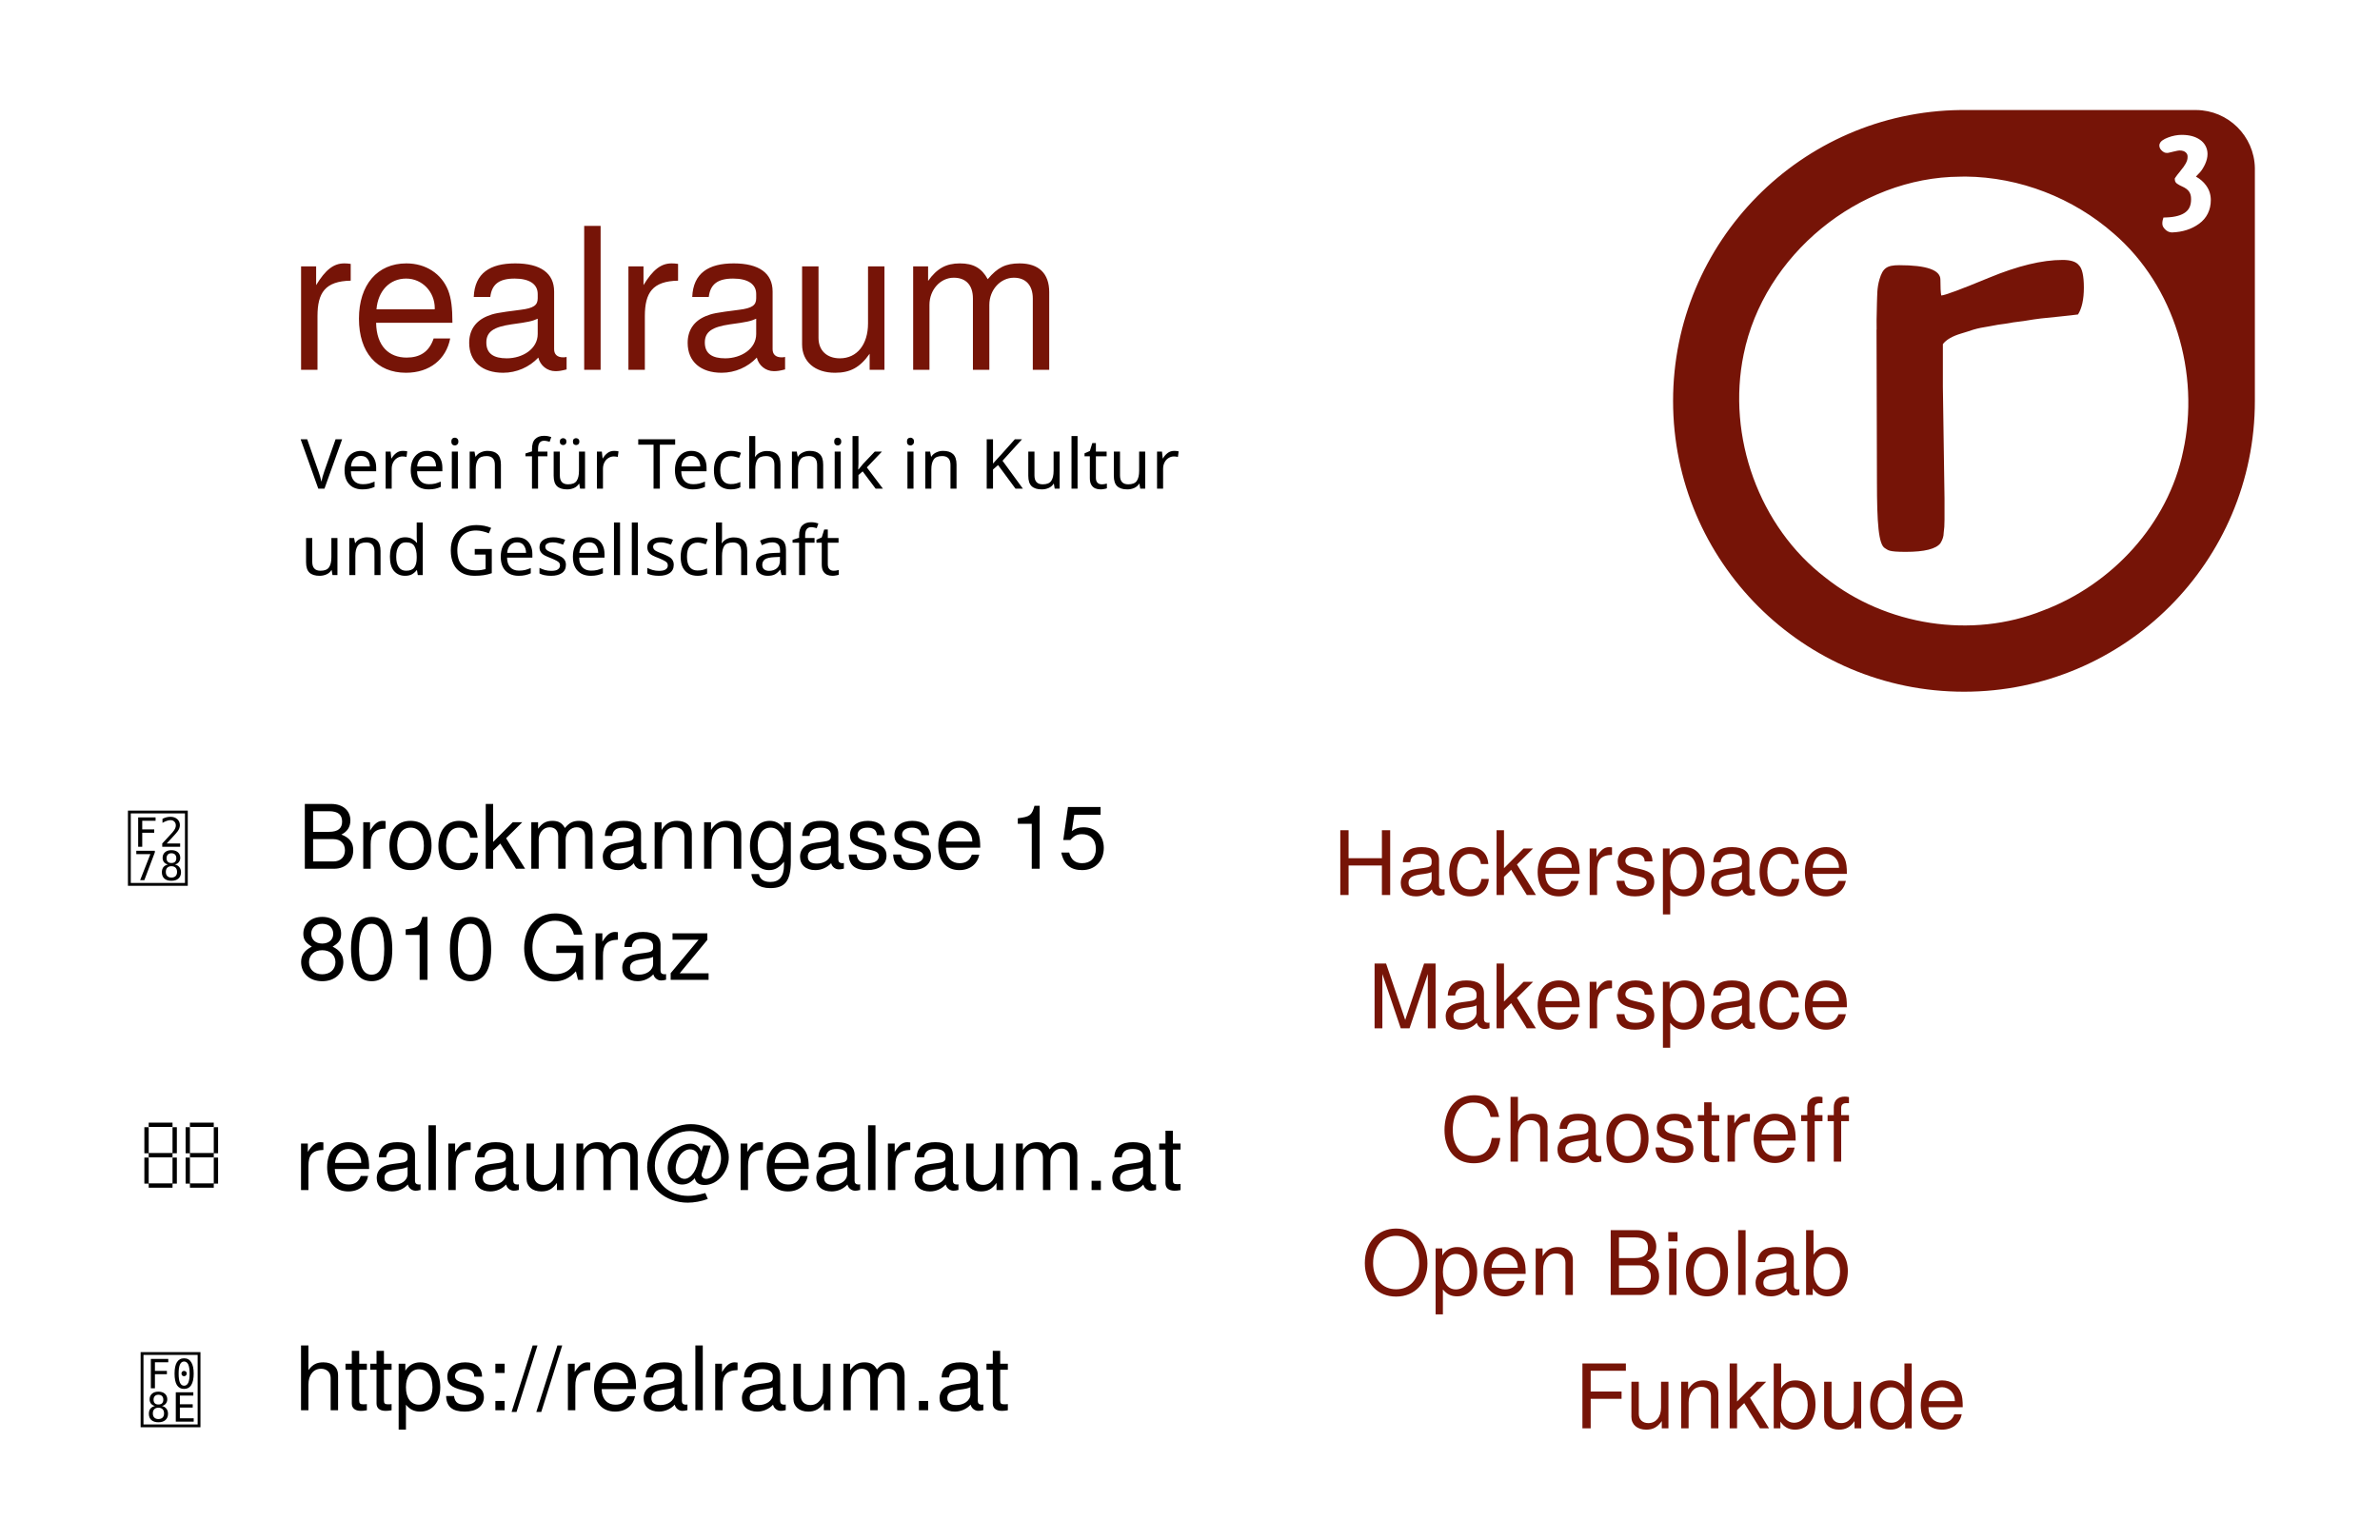
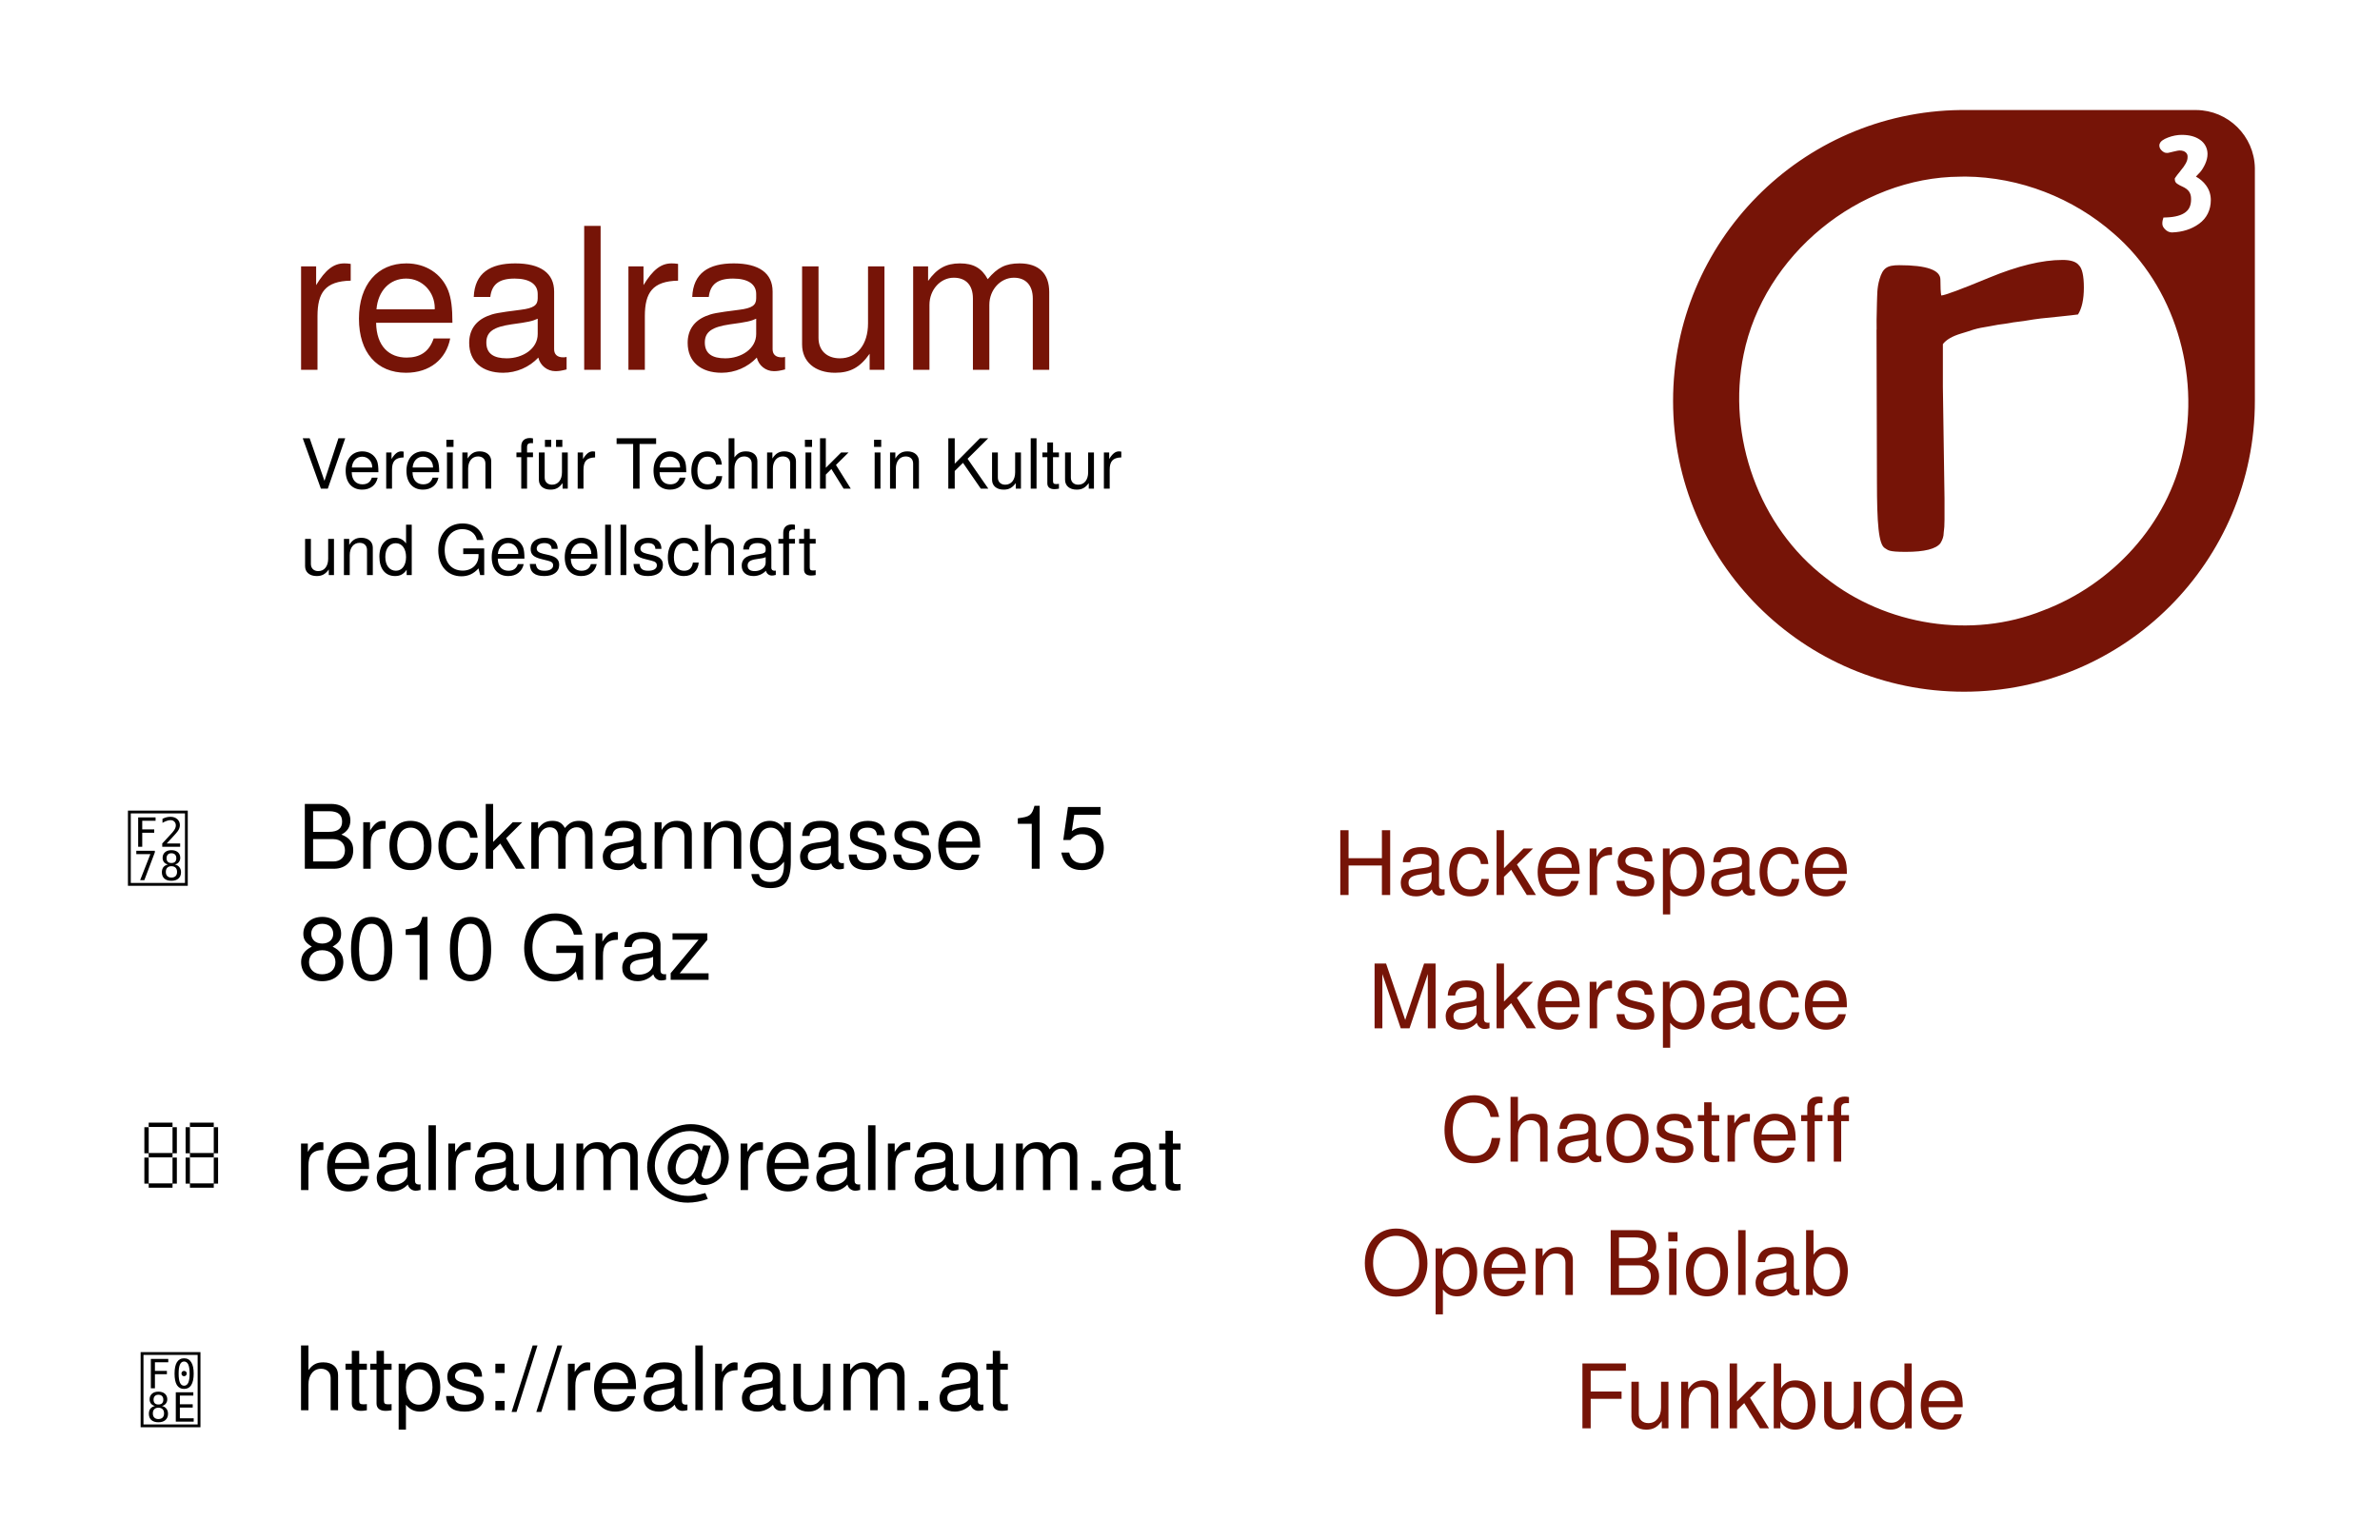
<svg xmlns="http://www.w3.org/2000/svg" width="85mm" height="55mm" viewBox="0 0 301.181 194.882" id="svg2" version="1.1">
  <defs id="defs4">
    </defs>
  <g id="layer1" transform="translate(0,-857.4803)">
    <path style="fill:#761407;fill-opacity:1;stroke:none" d="m 248.06,871.408 c -20.102,0.255 -36.337,16.657 -36.337,36.819 0,20.321 16.497,36.806 36.818,36.806 20.321,0 36.805,-16.485 36.805,-36.806 0,-0.159 0.003,-0.323 0,-0.481 l 0,-29.008 c -0.081,-4.041 -3.368,-7.299 -7.421,-7.33 l -29.384,0 -0.169,0 c -0.102,0 -0.21,-10e-4 -0.312,0 z m 28.059,3.145 c 0.898,10e-6 1.672,0.193 2.274,0.611 0.61,0.411 0.962,1.072 0.962,1.806 0,0.435 -0.115,0.871 -0.312,1.3 -0.186,0.394 -0.392,0.732 -0.624,1.001 -0.17,0.188 -0.348,0.379 -0.533,0.559 0.518,0.291 0.955,0.657 1.287,1.118 l 0.013,0 c 0.002,0.003 -0.002,0.023 0,0.026 0.392,0.527 0.585,1.156 0.585,1.832 0,1.25 -0.519,2.302 -1.495,3.002 -0.939,0.682 -2.095,1.049 -3.418,1.092 0,0 -0.011,-4e-4 -0.013,0 -0.327,0 -0.649,-0.165 -0.871,-0.403 -0.176,-0.189 -0.338,-0.395 -0.338,-0.702 0,-0.141 0.006,-0.283 0.039,-0.416 l 0.104,-0.364 0.364,-0.013 c 1.142,-0.038 1.949,-0.287 2.43,-0.663 0.481,-0.376 0.702,-0.874 0.702,-1.664 0,-0.772 -0.306,-1.228 -1.144,-1.599 -0.217,-0.098 -0.387,-0.186 -0.533,-0.286 -0.146,-0.1 -0.341,-0.184 -0.377,-0.546 l -0.013,-0.169 0.091,-0.143 c 0.122,-0.19 0.316,-0.436 0.624,-0.806 l 0,-0.013 c 0.296,-0.343 0.528,-0.666 0.689,-0.962 l 0,-0.013 c 0.152,-0.264 0.221,-0.516 0.221,-0.806 -1e-5,-0.258 -0.064,-0.402 -0.234,-0.559 -0.146,-0.135 -0.379,-0.247 -0.806,-0.247 -0.075,10e-6 -0.352,0.046 -0.741,0.143 -0.205,0.051 -0.369,0.09 -0.494,0.117 -0.125,0.027 -0.156,0.052 -0.325,0.052 -0.309,5e-5 -0.424,-0.11 -0.585,-0.221 l -0.013,-0.013 -0.013,-0.013 c -0.184,-0.153 -0.364,-0.376 -0.364,-0.676 0,-0.334 0.214,-0.542 0.403,-0.676 0.189,-0.134 0.408,-0.246 0.689,-0.351 0.579,-0.223 1.169,-0.338 1.767,-0.338 z m -27.396,5.277 c 6.855,0.058 13.639,2.701 18.78,7.226 7.695,6.65 10.935,17.696 8.759,27.565 -1.901,9.19 -9.002,16.852 -17.714,20.131 -9.041,3.648 -19.907,1.903 -27.513,-4.133 -8.442,-6.451 -12.53,-17.904 -10.384,-28.28 2.55,-12.573 14.552,-22.437 27.409,-22.497 0.221,-0.004 0.442,-0.015 0.663,-0.013 z m 12.268,10.553 c -2.573,3e-5 -5.663,0.751 -9.279,2.248 -3.617,1.498 -5.639,2.248 -6.056,2.248 -0.07,-0.388 -0.104,-1.058 -0.104,-2.001 -2e-5,-1.22 -1.734,-1.832 -5.211,-1.832 -1.6,3e-5 -2.078,0.394 -2.495,1.78 -0.332,1.122 -0.279,1.979 -0.325,3.002 -0.07,2.478 -0.039,2.218 -0.039,3.327 0,0.017 -3e-5,0.01 0,0.026 -0.004,0.014 -0.008,0.021 -0.013,0.052 l 0.052,19.196 c 0.002,5.225 0.196,8.006 1.027,8.448 0.417,0.222 0.33,0.455 2.625,0.455 2.365,0 3.823,-0.371 4.38,-1.092 0.278,-0.444 0.416,-0.882 0.416,-1.326 0.07,-0.444 0.104,-0.998 0.104,-1.664 -2e-5,-0.721 -2e-5,-1.195 0,-1.417 l 0,-1.248 -0.208,-14.14 0,-5.406 c 0.417,-0.555 1.188,-1.006 2.3,-1.339 0.556,-0.166 1.073,-0.327 1.56,-0.494 0.556,-0.166 1.223,-0.305 1.988,-0.416 0.835,-0.166 1.523,-0.282 2.079,-0.338 0.556,-0.111 1.327,-0.227 2.3,-0.338 0.974,-0.166 1.696,-0.269 2.183,-0.325 0.556,-0.055 1.361,-0.136 2.404,-0.247 1.113,-0.111 1.87,-0.204 2.287,-0.26 0.487,-0.777 0.741,-1.907 0.741,-3.405 -4e-5,-1.498 -0.22,-2.445 -0.637,-2.833 -0.348,-0.444 -1.036,-0.663 -2.079,-0.663 z" id="path3021" />
    <text xml:space="preserve" style="font-style:normal;font-weight:normal;font-size:7.805px;line-height:125%;font-family:Sans;letter-spacing:0px;word-spacing:0px;fill:#000000;fill-opacity:1;stroke:none" x="45.194" y="939.079" id="text3529">
      <tspan id="tspan3531" x="45.194" y="939.079" style="font-style:normal;font-variant:normal;font-weight:normal;font-stretch:normal;font-family:'Trebuchet MS';-inkscape-font-specification:'Trebuchet MS'" />
    </text>
    <text xml:space="preserve" style="font-style:normal;font-weight:normal;font-size:11.636px;line-height:125%;font-family:Sans;letter-spacing:0px;word-spacing:0px;fill:#000000;fill-opacity:1;stroke:none" x="49.711" y="938.672" id="text3537">
      <tspan id="tspan3539" x="49.711" y="938.672" />
    </text>
    <text xml:space="preserve" style="font-style:normal;font-variant:normal;font-weight:normal;font-stretch:normal;font-size:17.765px;line-height:125%;font-family:Cagliostro;-inkscape-font-specification:Cagliostro;letter-spacing:0px;word-spacing:0px;fill:#000000;fill-opacity:1;stroke:none;stroke-width:1px;stroke-linecap:butt;stroke-linejoin:miter;stroke-opacity:1" x="37.685" y="954.341" id="text3373">
      <tspan id="tspan3375" x="37.685" y="954.341" style="font-style:normal;font-variant:normal;font-weight:normal;font-stretch:normal;font-size:7.217px;font-family:Cagliostro;-inkscape-font-specification:Cagliostro" />
      <tspan x="37.685" y="967.442" id="tspan3381" style="font-style:normal;font-variant:normal;font-weight:normal;font-stretch:normal;font-size:11.25px;font-family:'TeX Gyre Heros';-inkscape-font-specification:'TeX Gyre Heros';text-align:start;text-anchor:start">Brockmanngasse 15</tspan>
      <tspan x="37.685" y="981.505" id="tspan3389" style="font-style:normal;font-variant:normal;font-weight:normal;font-stretch:normal;font-size:11.25px;font-family:'TeX Gyre Heros';-inkscape-font-specification:'TeX Gyre Heros';text-align:start;text-anchor:start">8010 Graz</tspan>
    </text>
    <text xml:space="preserve" style="font-style:normal;font-weight:normal;font-size:36.506px;font-family:'Bitstream Vera Sans';fill:#000000;fill-opacity:1;stroke:none;stroke-width:8.086;stroke-miterlimit:4;stroke-dasharray:none" x="110.729" y="913.696" id="text2849">
      <tspan id="tspan2851" x="110.729" y="913.696" style="font-style:normal;font-variant:normal;font-weight:normal;font-stretch:normal;font-size:11.25px;font-family:'TeX Gyre Heros';-inkscape-font-specification:'TeX Gyre Heros';letter-spacing:1.254px;word-spacing:0px;stroke:#000000;stroke-width:1.55;stroke-miterlimit:4;stroke-dasharray:none;stroke-opacity:1" />
    </text>
    <text xml:space="preserve" style="font-style:normal;font-weight:normal;font-size:28.208px;line-height:150%;font-family:Sans;text-align:end;letter-spacing:0px;word-spacing:0px;text-anchor:end;fill:#761407;fill-opacity:1;stroke:none;stroke-width:1px;stroke-linecap:butt;stroke-linejoin:miter;stroke-opacity:1" x="285.541" y="970.766" id="text3405">
      <tspan id="tspan3407" x="285.541" y="970.766" style="font-style:normal;font-variant:normal;font-weight:normal;font-stretch:normal;font-size:11.25px;line-height:150%;font-family:'TeX Gyre Heros';-inkscape-font-specification:'TeX Gyre Heros';text-align:end;text-anchor:end;fill:#761407;fill-opacity:1">Hackerspace</tspan>
      <tspan x="285.541" y="987.641" style="font-style:normal;font-variant:normal;font-weight:normal;font-stretch:normal;font-size:11.25px;line-height:150%;font-family:'TeX Gyre Heros';-inkscape-font-specification:'TeX Gyre Heros';text-align:end;text-anchor:end;fill:#761407;fill-opacity:1" id="tspan4171">Makerspace</tspan>
      <tspan x="285.541" y="1004.516" style="font-style:normal;font-variant:normal;font-weight:normal;font-stretch:normal;font-size:11.25px;line-height:150%;font-family:'TeX Gyre Heros';-inkscape-font-specification:'TeX Gyre Heros';text-align:end;text-anchor:end;fill:#761407;fill-opacity:1" id="tspan4173">Chaostreff</tspan>
      <tspan x="285.541" y="1021.391" style="font-style:normal;font-variant:normal;font-weight:normal;font-stretch:normal;font-size:11.25px;line-height:150%;font-family:'TeX Gyre Heros';-inkscape-font-specification:'TeX Gyre Heros';text-align:end;text-anchor:end;fill:#761407;fill-opacity:1" id="tspan4175">Open Biolab</tspan>
      <tspan x="285.541" y="1038.266" style="font-style:normal;font-variant:normal;font-weight:normal;font-stretch:normal;font-size:11.25px;line-height:150%;font-family:'TeX Gyre Heros';-inkscape-font-specification:'TeX Gyre Heros';text-align:end;text-anchor:end;fill:#761407;fill-opacity:1" id="tspan4177">Funkbude</tspan>
    </text>
    <text xml:space="preserve" style="font-style:normal;font-variant:normal;font-weight:normal;font-stretch:normal;font-size:17.765px;line-height:125%;font-family:Cagliostro;-inkscape-font-specification:Cagliostro;letter-spacing:0px;word-spacing:0px;fill:#000000;fill-opacity:1;stroke:none;stroke-width:1px;stroke-linecap:butt;stroke-linejoin:miter;stroke-opacity:1" x="37.313" y="1022.881" id="text3373-4">
      <tspan id="tspan3375-6" x="37.313" y="1022.881" style="font-style:normal;font-variant:normal;font-weight:normal;font-stretch:normal;font-size:7.217px;font-family:Cagliostro;-inkscape-font-specification:Cagliostro" />
      <tspan x="37.313" y="1035.982" id="tspan3383-1" style="font-style:normal;font-variant:normal;font-weight:normal;font-stretch:normal;font-size:11.25px;font-family:'TeX Gyre Heros';-inkscape-font-specification:'TeX Gyre Heros';text-align:start;text-anchor:start">https://realraum.at</tspan>
      <tspan x="37.313" y="1050.045" id="tspan3389-7" style="font-style:normal;font-variant:normal;font-weight:normal;font-stretch:normal;font-size:10px;font-family:Cagliostro;-inkscape-font-specification:Cagliostro" />
    </text>
    <text xml:space="preserve" style="font-style:normal;font-variant:normal;font-weight:normal;font-stretch:normal;font-size:17.765px;line-height:125%;font-family:Cagliostro;-inkscape-font-specification:Cagliostro;letter-spacing:0px;word-spacing:0px;fill:#000000;fill-opacity:1;stroke:none;stroke-width:1px;stroke-linecap:butt;stroke-linejoin:miter;stroke-opacity:1" x="37.313" y="995.012" id="text3373-1">
      <tspan id="tspan3375-8" x="37.313" y="995.012" style="font-style:normal;font-variant:normal;font-weight:normal;font-stretch:normal;font-size:7.217px;font-family:Cagliostro;-inkscape-font-specification:Cagliostro" />
      <tspan x="37.313" y="1008.114" id="tspan3383-6" style="font-style:normal;font-variant:normal;font-weight:normal;font-stretch:normal;font-size:11.25px;font-family:'TeX Gyre Heros';-inkscape-font-specification:'TeX Gyre Heros';text-align:start;text-anchor:start">realraum@realraum.at</tspan>
      <tspan x="37.313" y="1022.176" id="tspan3389-6" style="font-style:normal;font-variant:normal;font-weight:normal;font-stretch:normal;font-size:10px;font-family:Cagliostro;-inkscape-font-specification:Cagliostro" />
    </text>
    <text xml:space="preserve" style="font-style:normal;font-weight:normal;font-size:40px;line-height:125%;font-family:Sans;letter-spacing:0px;word-spacing:0px;fill:#000000;fill-opacity:1;stroke:none;stroke-width:1px;stroke-linecap:butt;stroke-linejoin:miter;stroke-opacity:1" x="15.834" y="968.886" id="text4158">
      <tspan id="tspan4160" x="15.834" y="968.886" style="font-style:normal;font-variant:normal;font-weight:normal;font-stretch:normal;font-size:11.25px;font-family:FontAwesome;-inkscape-font-specification:FontAwesome"></tspan>
    </text>
    <text xml:space="preserve" style="font-style:normal;font-weight:normal;font-size:40px;line-height:125%;font-family:Sans;letter-spacing:0px;word-spacing:0px;fill:#000000;fill-opacity:1;stroke:none;stroke-width:1px;stroke-linecap:butt;stroke-linejoin:miter;stroke-opacity:1" x="17.441" y="1007.813" id="text4162">
      <tspan id="tspan4164" x="17.441" y="1007.813" style="font-style:normal;font-variant:normal;font-weight:normal;font-stretch:normal;font-size:11.25px;font-family:FontAwesome;-inkscape-font-specification:FontAwesome"></tspan>
    </text>
    <text xml:space="preserve" style="font-style:normal;font-weight:normal;font-size:40px;line-height:125%;font-family:Sans;letter-spacing:0px;word-spacing:0px;fill:#000000;fill-opacity:1;stroke:none;stroke-width:1px;stroke-linecap:butt;stroke-linejoin:miter;stroke-opacity:1" x="17.441" y="1037.424" id="text4166">
      <tspan id="tspan4168" x="17.441" y="1037.424" style="font-style:normal;font-variant:normal;font-weight:normal;font-stretch:normal;font-size:11.25px;font-family:FontAwesome;-inkscape-font-specification:FontAwesome"></tspan>
    </text>
    <flowRoot xml:space="preserve" id="flowRoot3376" style="fill:black;stroke:none;stroke-opacity:1;stroke-width:1px;stroke-linejoin:miter;stroke-linecap:butt;fill-opacity:1;font-family:Sans;font-style:normal;font-weight:normal;font-size:40px;line-height:125%;letter-spacing:0px;word-spacing:0px">
      <flowRegion id="flowRegion3378">
        <rect id="rect3380" width="304.286" height="101.786" x="-5.714" y="-14.047" />
      </flowRegion>
      <flowPara id="flowPara3382" />
    </flowRoot>
    <g id="g4198" transform="translate(-3.165986,6.61167)">
      <text id="text3372" y="897.678" x="39.517" style="font-style:normal;font-weight:normal;font-size:40px;line-height:125%;font-family:Sans;letter-spacing:0px;word-spacing:0px;fill:#761407;fill-opacity:1;stroke:none;stroke-width:1px;stroke-linecap:butt;stroke-linejoin:miter;stroke-opacity:1" xml:space="preserve">
        <tspan style="font-style:normal;font-variant:normal;font-weight:normal;font-stretch:normal;font-size:25px;font-family:'TeX Gyre Heros';-inkscape-font-specification:'TeX Gyre Heros';fill:#761407;fill-opacity:1" y="897.678" x="39.517" id="tspan3374">realraum</tspan>
      </text>
      <text id="text4184" y="912.719" x="41.211" style="font-style:normal;font-weight:normal;font-size:10px;line-height:125%;font-family:Sans;letter-spacing:0px;word-spacing:0px;fill:#000000;fill-opacity:1;stroke:none;stroke-width:1px;stroke-linecap:butt;stroke-linejoin:miter;stroke-opacity:1" xml:space="preserve">
-         <tspan id="tspan4192" style="font-size:8.75px" y="912.719" x="41.211">Verein für Technik in Kultur</tspan>
-         <tspan id="tspan4196" style="font-size:8.75px" y="923.657" x="41.211">und Gesellschaft</tspan>
+         <tspan id="tspan4192" style="font-size:8.75px;-inkscape-font-specification:'TeX Gyre Heros';font-family:'TeX Gyre Heros';font-weight:normal;font-style:normal;font-stretch:normal;font-variant:normal" y="912.719" x="41.211">Verein für Technik in Kultur</tspan>
+         <tspan id="tspan4196" style="font-size:8.75px;-inkscape-font-specification:'TeX Gyre Heros';font-family:'TeX Gyre Heros';font-weight:normal;font-style:normal;font-stretch:normal;font-variant:normal" y="923.657" x="41.211">und Gesellschaft</tspan>
      </text>
    </g>
  </g>
</svg>
